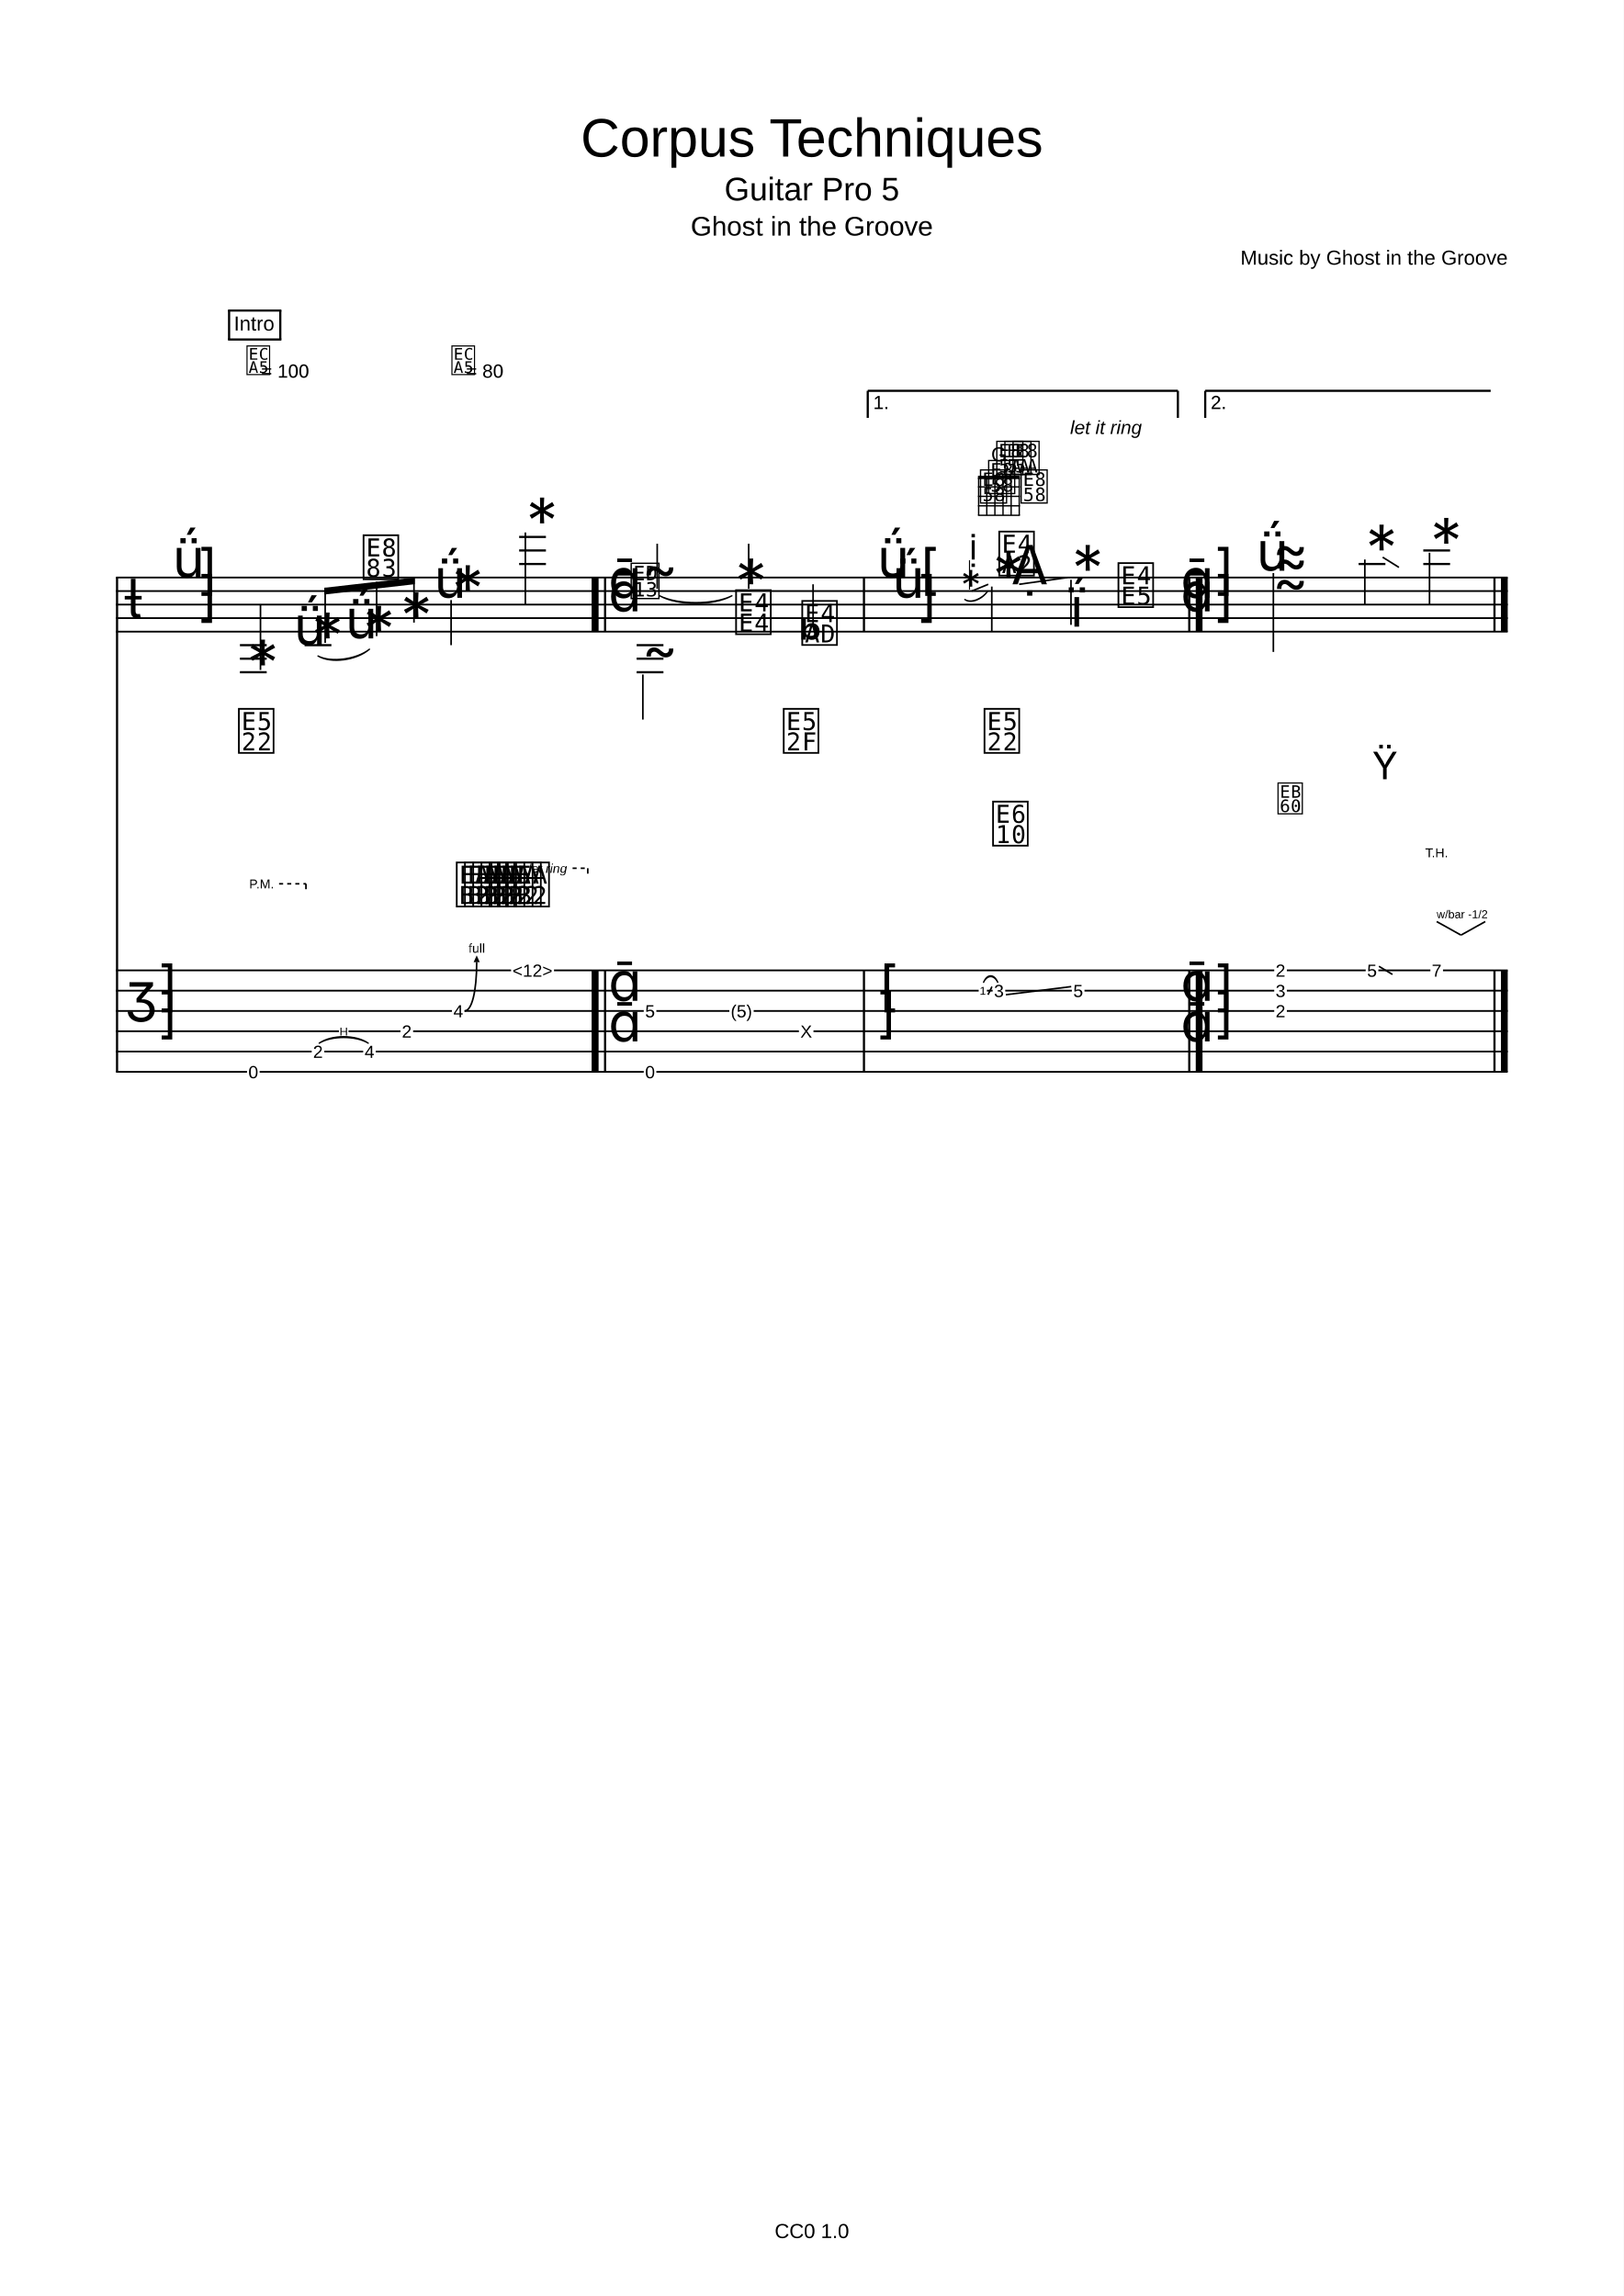
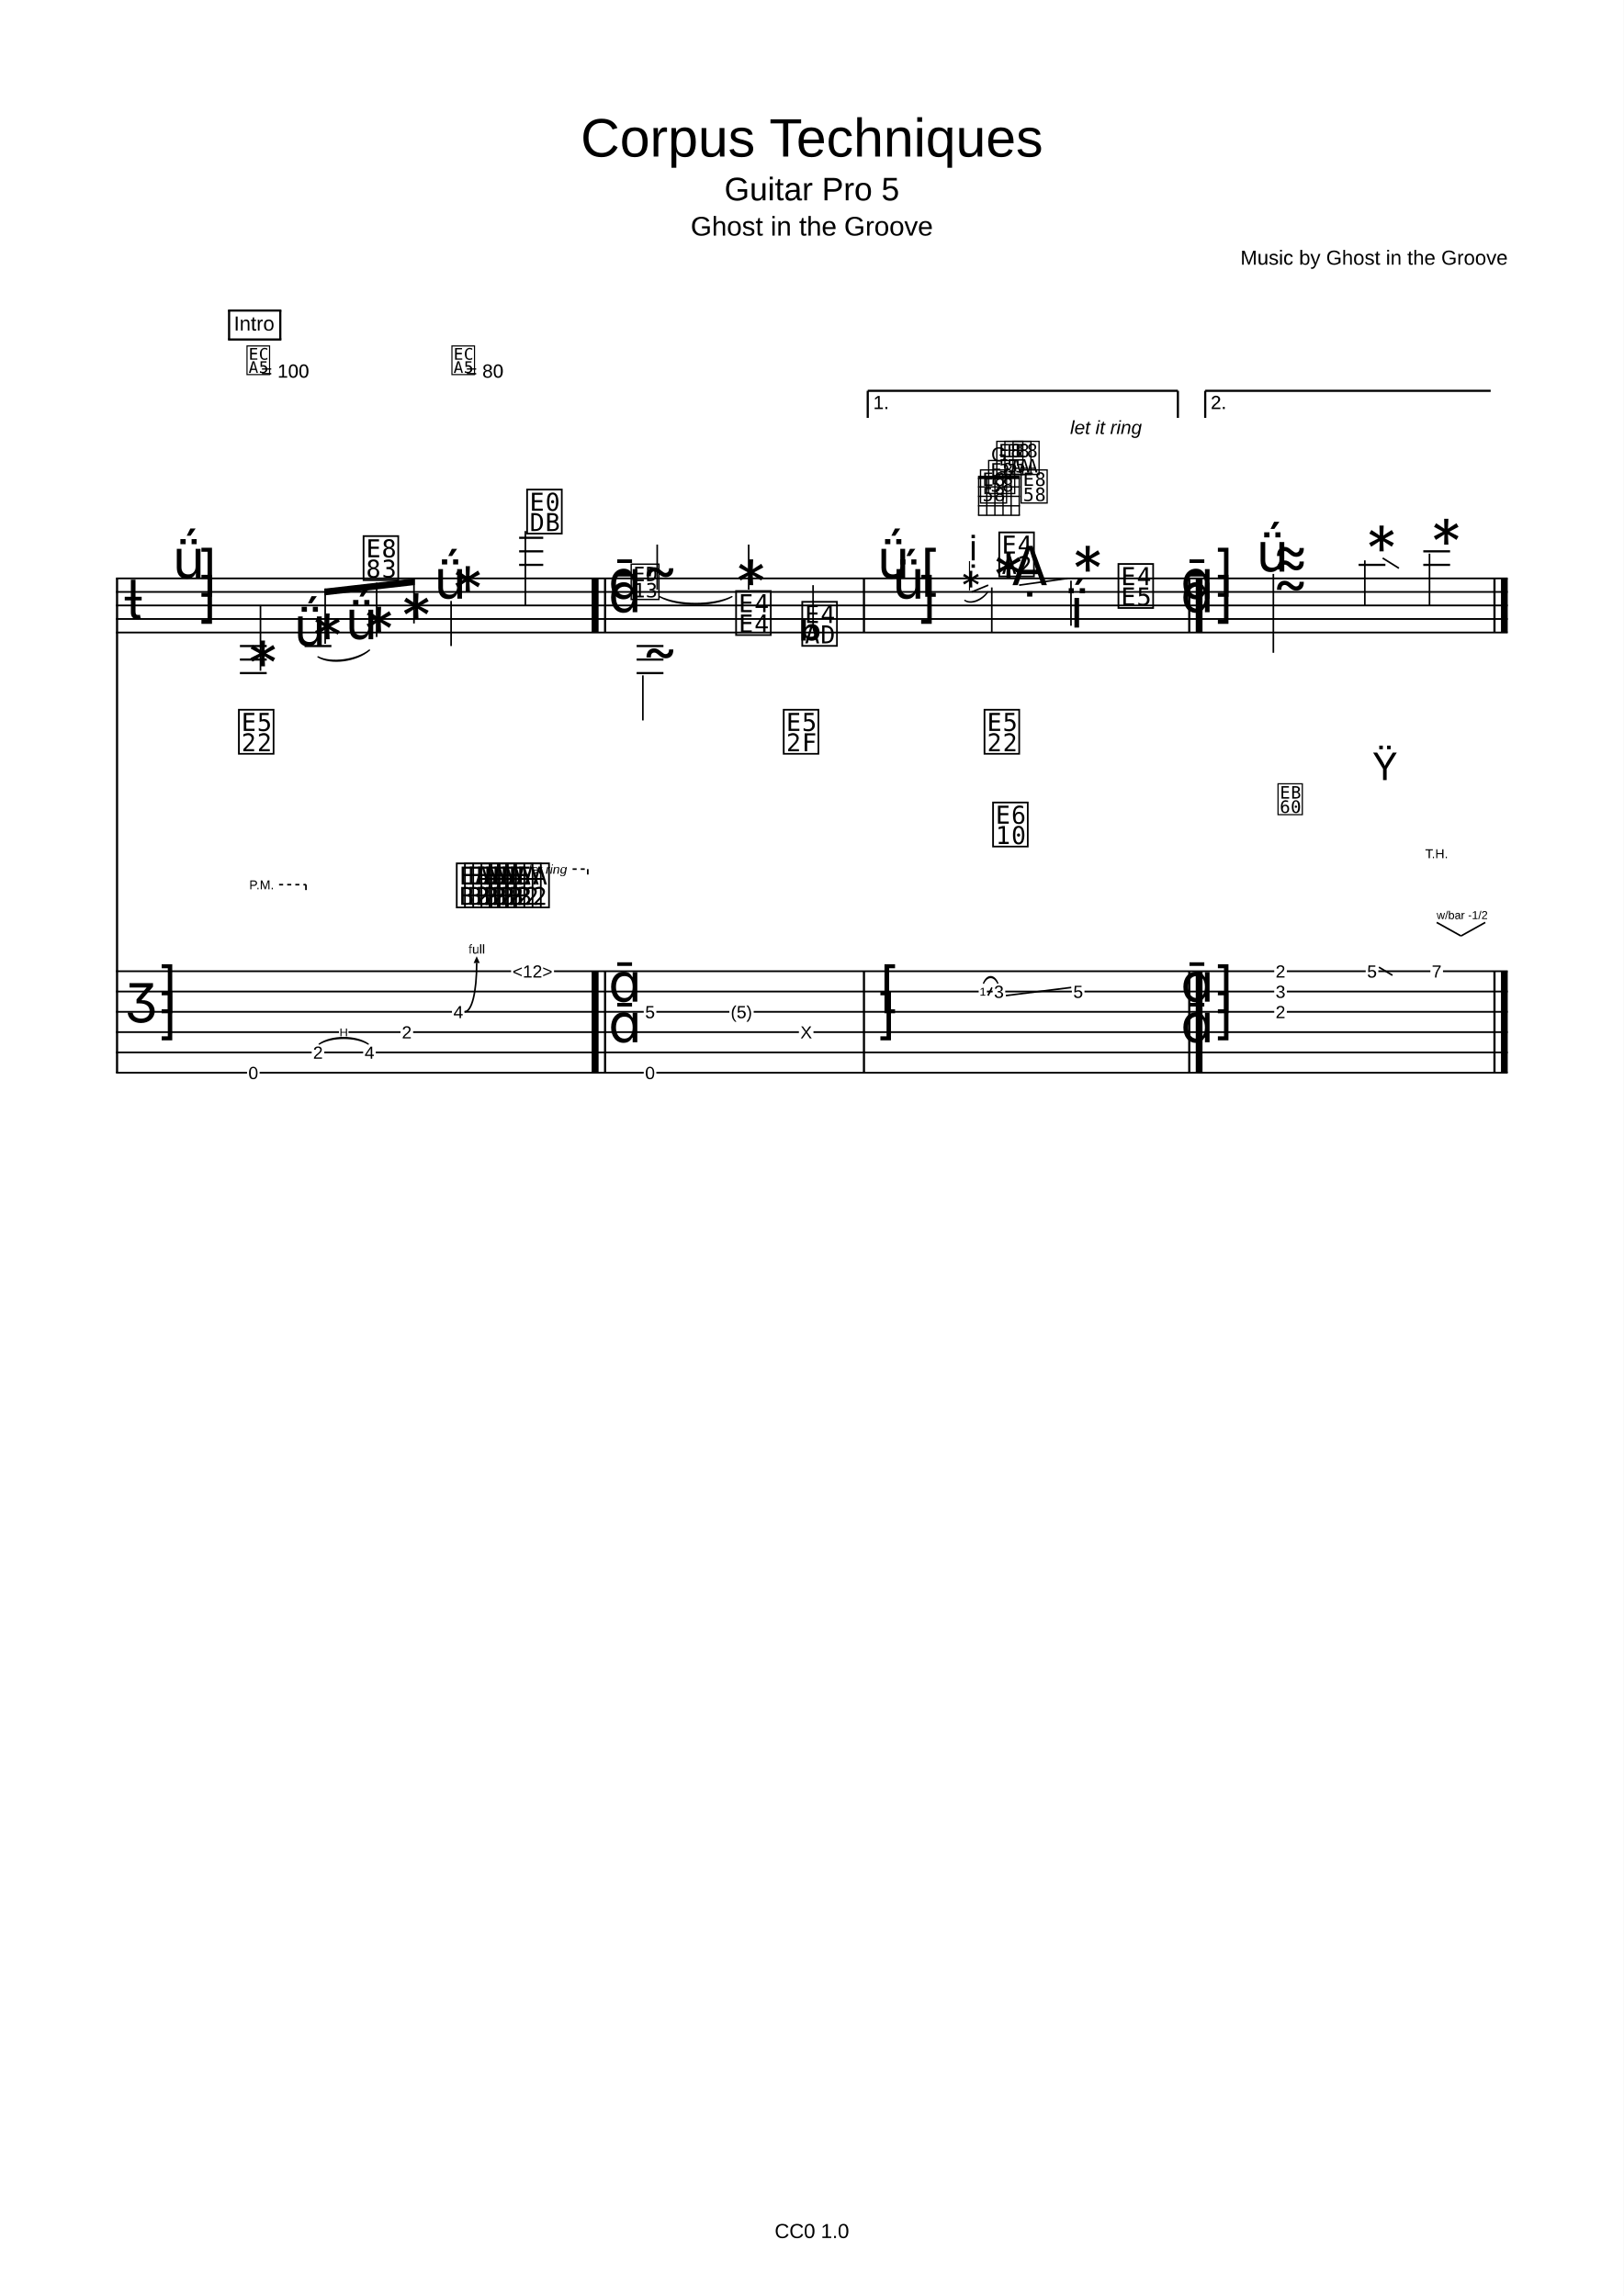
<svg xmlns="http://www.w3.org/2000/svg" width="1200" height="1697.143" viewBox="0 0 120 169.714">
  <style>@font-face{font-family:"Bravura";src:url("Bravura.otf")}text{font-family:"Bravura";font-size:4px}text.t{font-family:Arial,Helvetica,sans-serif}</style>
  <rect x="0" y="0" width="120" height="169.714" fill="white" />
  <g fill="black" stroke="black">
-     <line class="staffLine" x1="8.571" y1="42.689" x2="111.429" y2="42.689" stroke-width="0.13" />
-     <line class="staffLine" x1="8.571" y1="43.689" x2="111.429" y2="43.689" stroke-width="0.13" />
-     <line class="staffLine" x1="8.571" y1="44.689" x2="111.429" y2="44.689" stroke-width="0.13" />
-     <line class="staffLine" x1="8.571" y1="45.689" x2="111.429" y2="45.689" stroke-width="0.13" />
-     <line class="staffLine" x1="8.571" y1="46.689" x2="111.429" y2="46.689" stroke-width="0.13" />
-     <line class="ledgerLine" x1="17.731" y1="47.689" x2="19.711" y2="47.689" stroke-width="0.16" />
-     <line class="ledgerLine" x1="17.731" y1="48.689" x2="19.711" y2="48.689" stroke-width="0.16" />
-     <line class="ledgerLine" x1="17.731" y1="49.689" x2="19.711" y2="49.689" stroke-width="0.16" />
-     <line class="stem" x1="19.251" y1="49.521" x2="19.251" y2="44.689" stroke-width="0.12" />
-     <line class="ledgerLine" x1="22.512" y1="47.689" x2="24.492" y2="47.689" stroke-width="0.16" />
-     <line class="stem" x1="33.339" y1="44.357" x2="33.339" y2="47.689" stroke-width="0.12" />
-     <line class="ledgerLine" x1="38.367" y1="41.689" x2="40.347" y2="41.689" stroke-width="0.16" />
-     <line class="ledgerLine" x1="38.367" y1="40.689" x2="40.347" y2="40.689" stroke-width="0.16" />
-     <line class="ledgerLine" x1="38.367" y1="39.689" x2="40.347" y2="39.689" stroke-width="0.16" />
-     <line class="stem" x1="38.827" y1="39.357" x2="38.827" y2="44.689" stroke-width="0.12" />
-     <line class="stem" x1="24.032" y1="47.521" x2="24.032" y2="43.439" stroke-width="0.12" />
-     <line class="stem" x1="27.835" y1="47.021" x2="27.835" y2="43.005" stroke-width="0.12" />
-     <line class="stem" x1="30.595" y1="46.021" x2="30.595" y2="42.689" stroke-width="0.12" />
-     <line class="barline" x1="43.819" y1="42.689" x2="43.819" y2="46.689" stroke-width="0.16" />
-     <line class="barline" x1="43.989" y1="42.689" x2="43.989" y2="46.689" stroke-width="0.5" />
-     <line class="barline" x1="44.719" y1="42.689" x2="44.719" y2="46.689" stroke-width="0.16" />
-     <line class="stem" x1="48.571" y1="43.521" x2="48.571" y2="40.189" stroke-width="0.12" />
-     <line class="stem" x1="55.331" y1="43.521" x2="55.331" y2="40.189" stroke-width="0.12" />
-     <line class="stem" x1="60.091" y1="46.245" x2="60.091" y2="43.189" stroke-width="0.12" />
-     <line class="ledgerLine" x1="47.051" y1="47.689" x2="49.031" y2="47.689" stroke-width="0.16" />
-     <line class="ledgerLine" x1="47.051" y1="48.689" x2="49.031" y2="48.689" stroke-width="0.16" />
-     <line class="ledgerLine" x1="47.051" y1="49.689" x2="49.031" y2="49.689" stroke-width="0.16" />
-     <line class="stem" x1="47.511" y1="49.857" x2="47.511" y2="53.189" stroke-width="0.12" />
-     <line class="barline" x1="63.851" y1="42.689" x2="63.851" y2="46.689" stroke-width="0.16" />
-     <line class="stem" x1="73.298" y1="43.357" x2="73.298" y2="46.689" stroke-width="0.12" />
-     <line class="stem" x1="71.651" y1="43.58" x2="71.651" y2="41.414" stroke-width="0.078" />
-     <line class="slide" x1="71.82" y1="43.689" x2="73.038" y2="43.189" stroke-width="0.12" />
-     <line class="stem" x1="79.152" y1="42.857" x2="79.152" y2="46.189" stroke-width="0.12" />
-     <line class="slide" x1="75.318" y1="43.189" x2="78.892" y2="42.689" stroke-width="0.12" />
-     <line class="barline" x1="87.892" y1="42.689" x2="87.892" y2="46.689" stroke-width="0.16" />
-     <line class="barline" x1="88.622" y1="42.689" x2="88.622" y2="46.689" stroke-width="0.5" />
-     <line class="stem" x1="94.108" y1="42.357" x2="94.108" y2="48.189" stroke-width="0.12" />
-     <line class="ledgerLine" x1="100.408" y1="41.689" x2="102.388" y2="41.689" stroke-width="0.16" />
-     <line class="stem" x1="100.868" y1="41.357" x2="100.868" y2="44.689" stroke-width="0.12" />
-     <line class="slide" x1="102.188" y1="41.189" x2="103.388" y2="41.939" stroke-width="0.12" />
-     <line class="ledgerLine" x1="105.188" y1="41.689" x2="107.168" y2="41.689" stroke-width="0.16" />
-     <line class="ledgerLine" x1="105.188" y1="40.689" x2="107.168" y2="40.689" stroke-width="0.16" />
-     <line class="stem" x1="105.648" y1="40.857" x2="105.648" y2="44.689" stroke-width="0.12" />
-     <line class="barline" x1="110.449" y1="42.689" x2="110.449" y2="46.689" stroke-width="0.16" />
-     <line class="barline" x1="111.179" y1="42.689" x2="111.179" y2="46.689" stroke-width="0.5" />
+     <line class="staffLine" x1="8.571" y1="42.753" x2="111.429" y2="42.753" stroke-width="0.13" />
+     <line class="staffLine" x1="8.571" y1="43.753" x2="111.429" y2="43.753" stroke-width="0.13" />
+     <line class="staffLine" x1="8.571" y1="44.753" x2="111.429" y2="44.753" stroke-width="0.13" />
+     <line class="staffLine" x1="8.571" y1="45.753" x2="111.429" y2="45.753" stroke-width="0.13" />
+     <line class="staffLine" x1="8.571" y1="46.753" x2="111.429" y2="46.753" stroke-width="0.13" />
+     <line class="ledgerLine" x1="17.731" y1="47.753" x2="19.711" y2="47.753" stroke-width="0.16" />
+     <line class="ledgerLine" x1="17.731" y1="48.753" x2="19.711" y2="48.753" stroke-width="0.16" />
+     <line class="ledgerLine" x1="17.731" y1="49.753" x2="19.711" y2="49.753" stroke-width="0.16" />
+     <line class="stem" x1="19.251" y1="49.585" x2="19.251" y2="44.753" stroke-width="0.12" />
+     <line class="ledgerLine" x1="22.512" y1="47.753" x2="24.492" y2="47.753" stroke-width="0.16" />
+     <line class="stem" x1="33.339" y1="44.421" x2="33.339" y2="47.753" stroke-width="0.12" />
+     <line class="ledgerLine" x1="38.367" y1="41.753" x2="40.147" y2="41.753" stroke-width="0.16" />
+     <line class="ledgerLine" x1="38.367" y1="40.753" x2="40.147" y2="40.753" stroke-width="0.16" />
+     <line class="ledgerLine" x1="38.367" y1="39.753" x2="40.147" y2="39.753" stroke-width="0.16" />
+     <line class="stem" x1="38.827" y1="39.253" x2="38.827" y2="44.753" stroke-width="0.12" />
+     <line class="stem" x1="24.032" y1="47.585" x2="24.032" y2="43.503" stroke-width="0.12" />
+     <line class="stem" x1="27.835" y1="47.085" x2="27.835" y2="43.069" stroke-width="0.12" />
+     <line class="stem" x1="30.595" y1="46.085" x2="30.595" y2="42.753" stroke-width="0.12" />
+     <line class="barline" x1="43.819" y1="42.753" x2="43.819" y2="46.753" stroke-width="0.16" />
+     <line class="barline" x1="43.989" y1="42.753" x2="43.989" y2="46.753" stroke-width="0.5" />
+     <line class="barline" x1="44.719" y1="42.753" x2="44.719" y2="46.753" stroke-width="0.16" />
+     <line class="stem" x1="48.571" y1="43.585" x2="48.571" y2="40.253" stroke-width="0.12" />
+     <line class="stem" x1="55.331" y1="43.585" x2="55.331" y2="40.253" stroke-width="0.12" />
+     <line class="stem" x1="60.091" y1="46.309" x2="60.091" y2="43.253" stroke-width="0.12" />
+     <line class="ledgerLine" x1="47.051" y1="47.753" x2="49.031" y2="47.753" stroke-width="0.16" />
+     <line class="ledgerLine" x1="47.051" y1="48.753" x2="49.031" y2="48.753" stroke-width="0.16" />
+     <line class="ledgerLine" x1="47.051" y1="49.753" x2="49.031" y2="49.753" stroke-width="0.16" />
+     <line class="stem" x1="47.511" y1="49.921" x2="47.511" y2="53.253" stroke-width="0.12" />
+     <line class="barline" x1="63.851" y1="42.753" x2="63.851" y2="46.753" stroke-width="0.16" />
+     <line class="stem" x1="73.298" y1="43.421" x2="73.298" y2="46.753" stroke-width="0.12" />
+     <line class="stem" x1="71.651" y1="43.644" x2="71.651" y2="41.478" stroke-width="0.078" />
+     <line class="slide" x1="71.82" y1="43.753" x2="73.038" y2="43.253" stroke-width="0.12" />
+     <line class="stem" x1="79.152" y1="42.921" x2="79.152" y2="46.253" stroke-width="0.12" />
+     <line class="slide" x1="75.318" y1="43.253" x2="78.892" y2="42.753" stroke-width="0.12" />
+     <line class="barline" x1="87.892" y1="42.753" x2="87.892" y2="46.753" stroke-width="0.16" />
+     <line class="barline" x1="88.622" y1="42.753" x2="88.622" y2="46.753" stroke-width="0.5" />
+     <line class="stem" x1="94.108" y1="42.421" x2="94.108" y2="48.253" stroke-width="0.12" />
+     <line class="ledgerLine" x1="100.408" y1="41.753" x2="102.388" y2="41.753" stroke-width="0.16" />
+     <line class="stem" x1="100.868" y1="41.421" x2="100.868" y2="44.753" stroke-width="0.12" />
+     <line class="slide" x1="102.188" y1="41.253" x2="103.388" y2="42.003" stroke-width="0.12" />
+     <line class="ledgerLine" x1="105.188" y1="41.753" x2="107.168" y2="41.753" stroke-width="0.16" />
+     <line class="ledgerLine" x1="105.188" y1="40.753" x2="107.168" y2="40.753" stroke-width="0.16" />
+     <line class="stem" x1="105.648" y1="40.921" x2="105.648" y2="44.753" stroke-width="0.12" />
+     <line class="barline" x1="110.449" y1="42.753" x2="110.449" y2="46.753" stroke-width="0.16" />
+     <line class="barline" x1="111.179" y1="42.753" x2="111.179" y2="46.753" stroke-width="0.5" />
    <line class="chord" x1="75.328" y1="35.289" x2="75.328" y2="38.089" stroke-width="0.1" />
    <line class="chord" x1="74.728" y1="35.289" x2="74.728" y2="38.089" stroke-width="0.1" />
    <line class="chord" x1="74.128" y1="35.289" x2="74.128" y2="38.089" stroke-width="0.1" />
    <line class="chord" x1="73.528" y1="35.289" x2="73.528" y2="38.089" stroke-width="0.1" />
    <line class="chord" x1="72.928" y1="35.289" x2="72.928" y2="38.089" stroke-width="0.1" />
    <line class="chord" x1="72.328" y1="35.289" x2="72.328" y2="38.089" stroke-width="0.1" />
    <line class="chord" x1="72.278" y1="35.289" x2="75.378" y2="35.289" stroke-width="0.25" />
    <line class="chord" x1="72.278" y1="35.989" x2="75.378" y2="35.989" stroke-width="0.1" />
    <line class="chord" x1="72.278" y1="36.689" x2="75.378" y2="36.689" stroke-width="0.1" />
    <line class="chord" x1="72.278" y1="37.389" x2="75.378" y2="37.389" stroke-width="0.1" />
    <line class="chord" x1="72.278" y1="38.089" x2="75.378" y2="38.089" stroke-width="0.1" />
-     <line class="staffLine" x1="8.571" y1="71.727" x2="111.429" y2="71.727" stroke-width="0.13" />
-     <line class="staffLine" x1="8.571" y1="73.227" x2="111.429" y2="73.227" stroke-width="0.13" />
-     <line class="staffLine" x1="8.571" y1="74.727" x2="111.429" y2="74.727" stroke-width="0.13" />
-     <line class="staffLine" x1="8.571" y1="76.227" x2="111.429" y2="76.227" stroke-width="0.13" />
-     <line class="staffLine" x1="8.571" y1="77.727" x2="111.429" y2="77.727" stroke-width="0.13" />
-     <line class="staffLine" x1="8.571" y1="79.227" x2="111.429" y2="79.227" stroke-width="0.13" />
-     <line class="barline" x1="43.819" y1="71.727" x2="43.819" y2="79.227" stroke-width="0.16" />
-     <line class="barline" x1="43.989" y1="71.727" x2="43.989" y2="79.227" stroke-width="0.5" />
-     <line class="barline" x1="44.719" y1="71.727" x2="44.719" y2="79.227" stroke-width="0.16" />
-     <line class="barline" x1="63.851" y1="71.727" x2="63.851" y2="79.227" stroke-width="0.16" />
-     <line class="slide" x1="73.018" y1="73.527" x2="73.316" y2="72.927" stroke-width="0.12" />
-     <line class="slide" x1="74.339" y1="73.527" x2="79.171" y2="72.927" stroke-width="0.12" />
-     <line class="barline" x1="87.892" y1="71.727" x2="87.892" y2="79.227" stroke-width="0.16" />
-     <line class="barline" x1="88.622" y1="71.727" x2="88.622" y2="79.227" stroke-width="0.5" />
-     <line class="slide" x1="101.91" y1="71.427" x2="102.91" y2="72.027" stroke-width="0.12" />
-     <line class="barline" x1="110.449" y1="71.727" x2="110.449" y2="79.227" stroke-width="0.16" />
-     <line class="barline" x1="111.179" y1="71.727" x2="111.179" y2="79.227" stroke-width="0.5" />
-     <line class="bend" x1="106.178" y1="68.12" x2="107.974" y2="69.12" stroke-width="0.12" />
-     <line class="bend" x1="107.974" y1="69.12" x2="109.769" y2="68.12" stroke-width="0.12" />
-     <line class="technique" x1="20.625" y1="65.328" x2="22.612" y2="65.328" stroke-width="0.12" stroke-dasharray="0.3" />
-     <line class="technique" x1="22.612" y1="65.328" x2="22.612" y2="65.728" stroke-width="0.12" />
-     <line class="technique" x1="42.317" y1="64.178" x2="43.439" y2="64.178" stroke-width="0.12" stroke-dasharray="0.3" />
-     <line class="technique" x1="43.439" y1="64.178" x2="43.439" y2="64.578" stroke-width="0.12" />
+     <line class="staffLine" x1="8.571" y1="71.791" x2="111.429" y2="71.791" stroke-width="0.13" />
+     <line class="staffLine" x1="8.571" y1="73.291" x2="111.429" y2="73.291" stroke-width="0.13" />
+     <line class="staffLine" x1="8.571" y1="74.791" x2="111.429" y2="74.791" stroke-width="0.13" />
+     <line class="staffLine" x1="8.571" y1="76.291" x2="111.429" y2="76.291" stroke-width="0.13" />
+     <line class="staffLine" x1="8.571" y1="77.791" x2="111.429" y2="77.791" stroke-width="0.13" />
+     <line class="staffLine" x1="8.571" y1="79.291" x2="111.429" y2="79.291" stroke-width="0.13" />
+     <line class="barline" x1="43.819" y1="71.791" x2="43.819" y2="79.291" stroke-width="0.16" />
+     <line class="barline" x1="43.989" y1="71.791" x2="43.989" y2="79.291" stroke-width="0.5" />
+     <line class="barline" x1="44.719" y1="71.791" x2="44.719" y2="79.291" stroke-width="0.16" />
+     <line class="barline" x1="63.851" y1="71.791" x2="63.851" y2="79.291" stroke-width="0.16" />
+     <line class="slide" x1="73.018" y1="73.591" x2="73.316" y2="72.991" stroke-width="0.12" />
+     <line class="slide" x1="74.339" y1="73.591" x2="79.171" y2="72.991" stroke-width="0.12" />
+     <line class="barline" x1="87.892" y1="71.791" x2="87.892" y2="79.291" stroke-width="0.16" />
+     <line class="barline" x1="88.622" y1="71.791" x2="88.622" y2="79.291" stroke-width="0.5" />
+     <line class="slide" x1="101.91" y1="71.491" x2="102.91" y2="72.091" stroke-width="0.12" />
+     <line class="barline" x1="110.449" y1="71.791" x2="110.449" y2="79.291" stroke-width="0.16" />
+     <line class="barline" x1="111.179" y1="71.791" x2="111.179" y2="79.291" stroke-width="0.5" />
+     <line class="bend" x1="106.178" y1="68.184" x2="107.974" y2="69.184" stroke-width="0.12" />
+     <line class="bend" x1="107.974" y1="69.184" x2="109.769" y2="68.184" stroke-width="0.12" />
+     <line class="technique" x1="20.625" y1="65.392" x2="22.612" y2="65.392" stroke-width="0.12" stroke-dasharray="0.3" />
+     <line class="technique" x1="22.612" y1="65.392" x2="22.612" y2="65.792" stroke-width="0.12" />
+     <line class="technique" x1="42.317" y1="64.242" x2="43.439" y2="64.242" stroke-width="0.12" stroke-dasharray="0.3" />
+     <line class="technique" x1="43.439" y1="64.242" x2="43.439" y2="64.642" stroke-width="0.12" />
    <line class="volta" x1="64.131" y1="28.888" x2="87.052" y2="28.888" stroke-width="0.16" />
    <line class="volta" x1="64.131" y1="28.888" x2="64.131" y2="30.888" stroke-width="0.16" />
    <line class="volta" x1="87.052" y1="28.888" x2="87.052" y2="30.888" stroke-width="0.16" />
    <line class="volta" x1="89.072" y1="28.888" x2="110.169" y2="28.888" stroke-width="0.16" />
    <line class="volta" x1="89.072" y1="28.888" x2="89.072" y2="30.888" stroke-width="0.16" />
    <line class="section" x1="16.851" y1="22.955" x2="20.795" y2="22.955" stroke-width="0.16" />
    <line class="section" x1="16.851" y1="25.095" x2="20.795" y2="25.095" stroke-width="0.16" />
    <line class="section" x1="16.931" y1="22.955" x2="16.931" y2="25.095" stroke-width="0.16" />
    <line class="section" x1="20.715" y1="22.955" x2="20.715" y2="25.095" stroke-width="0.16" />
-     <line class="barline" x1="8.651" y1="42.689" x2="8.651" y2="79.227" stroke-width="0.16" />
-     <polygon class="beam" stroke="none" points="23.972,43.446 30.655,42.682 30.655,43.182 23.972,43.946" />
-     <text class="clef" x="9.171" y="45.689" stroke="none"></text>
-     <text class="keySignature" x="12.755" y="42.689" stroke="none"></text>
-     <text class="timeSignature" x="14.651" y="43.689" stroke="none"></text>
-     <text class="timeSignature" x="14.651" y="45.689" stroke="none"></text>
-     <text class="notehead" x="18.131" y="49.689" stroke="none"></text>
-     <text class="notehead" x="22.912" y="47.689" stroke="none"></text>
-     <text class="accidental" x="21.716" y="47.689" stroke="none"></text>
-     <text class="notehead" x="26.715" y="47.189" stroke="none"></text>
-     <text class="accidental" x="25.519" y="47.189" stroke="none"></text>
-     <text class="notehead" x="29.475" y="46.189" stroke="none"></text>
-     <text class="notehead" x="33.279" y="44.189" stroke="none"></text>
-     <text class="accidental" x="32.083" y="44.189" stroke="none"></text>
-     <text class="notehead" x="38.767" y="39.189" stroke="none"></text>
-     <text class="tuplet" x="26.681" y="42.632" stroke="none"></text>
-     <text class="repeat" x="44.959" y="44.189" stroke="none"></text>
-     <text class="repeat" x="44.959" y="45.189" stroke="none"></text>
-     <text class="notehead" x="47.451" y="43.689" stroke="none"></text>
-     <text class="fingering" x="46.495" y="44.092" style="font-size:3.2px" stroke="none"></text>
-     <text class="notehead" x="54.211" y="43.689" stroke="none"></text>
-     <text class="notehead" x="58.991" y="46.689" stroke="none"></text>
-     <text class="articulation" x="59.103" y="47.489" stroke="none"></text>
-     <text class="notehead" x="47.451" y="49.689" stroke="none"></text>
-     <text class="rest" x="54.211" y="46.689" stroke="none"></text>
-     <text class="keySignature" x="64.831" y="42.689" stroke="none"></text>
-     <text class="keySignature" x="65.947" y="44.189" stroke="none"></text>
-     <text class="timeSignature" x="67.941" y="43.689" stroke="none"></text>
-     <text class="timeSignature" x="67.843" y="45.689" stroke="none"></text>
-     <text class="notehead" x="73.238" y="43.189" stroke="none"></text>
-     <text class="dot" x="74.718" y="43.189" stroke="none"></text>
-     <text class="notehead" x="70.923" y="43.689" style="font-size:2.6px" stroke="none"></text>
-     <text class="flag" x="71.612" y="41.357" style="font-size:2.6px" stroke="none"></text>
-     <text class="articulation" x="73.66" y="42.357" stroke="none"></text>
-     <text class="notehead" x="79.092" y="42.689" stroke="none"></text>
-     <text class="flag" x="79.092" y="46.321" stroke="none"></text>
-     <text class="rest" x="82.468" y="44.689" stroke="none"></text>
-     <text class="repeat" x="87.252" y="44.189" stroke="none"></text>
-     <text class="repeat" x="87.252" y="45.189" stroke="none"></text>
-     <text class="timeSignature" x="89.772" y="43.689" stroke="none"></text>
-     <text class="timeSignature" x="89.772" y="45.689" stroke="none"></text>
-     <text class="notehead" x="94.048" y="42.189" stroke="none"></text>
-     <text class="accidental" x="92.852" y="42.189" stroke="none"></text>
-     <text class="notehead" x="94.048" y="43.189" stroke="none"></text>
-     <text class="notehead" x="94.048" y="44.689" stroke="none"></text>
-     <text class="notehead" x="100.808" y="41.189" stroke="none"></text>
-     <text class="notehead" x="105.588" y="40.689" stroke="none"></text>
+     <line class="barline" x1="8.651" y1="42.753" x2="8.651" y2="79.291" stroke-width="0.16" />
+     <polygon class="beam" stroke="none" points="23.972,43.51 30.655,42.746 30.655,43.246 23.972,44.01" />
+     <text class="clef" x="9.171" y="45.753" stroke="none"></text>
+     <text class="keySignature" x="12.755" y="42.753" stroke="none"></text>
+     <text class="timeSignature" x="14.651" y="43.753" stroke="none"></text>
+     <text class="timeSignature" x="14.651" y="45.753" stroke="none"></text>
+     <text class="notehead" x="18.131" y="49.753" stroke="none"></text>
+     <text class="notehead" x="22.912" y="47.753" stroke="none"></text>
+     <text class="accidental" x="21.716" y="47.753" stroke="none"></text>
+     <text class="notehead" x="26.715" y="47.253" stroke="none"></text>
+     <text class="accidental" x="25.519" y="47.253" stroke="none"></text>
+     <text class="notehead" x="29.475" y="46.253" stroke="none"></text>
+     <text class="notehead" x="33.279" y="44.253" stroke="none"></text>
+     <text class="accidental" x="32.083" y="44.253" stroke="none"></text>
+     <text class="notehead" x="38.767" y="39.253" stroke="none"></text>
+     <text class="tuplet" x="26.681" y="42.696" stroke="none"></text>
+     <text class="repeat" x="44.959" y="44.253" stroke="none"></text>
+     <text class="repeat" x="44.959" y="45.253" stroke="none"></text>
+     <text class="notehead" x="47.451" y="43.753" stroke="none"></text>
+     <text class="fingering" x="46.495" y="44.156" style="font-size:3.2px" stroke="none"></text>
+     <text class="notehead" x="54.211" y="43.753" stroke="none"></text>
+     <text class="notehead" x="58.991" y="46.753" stroke="none"></text>
+     <text class="articulation" x="59.103" y="47.553" stroke="none"></text>
+     <text class="notehead" x="47.451" y="49.753" stroke="none"></text>
+     <text class="rest" x="54.211" y="46.753" stroke="none"></text>
+     <text class="keySignature" x="64.831" y="42.753" stroke="none"></text>
+     <text class="keySignature" x="65.947" y="44.253" stroke="none"></text>
+     <text class="timeSignature" x="67.941" y="43.753" stroke="none"></text>
+     <text class="timeSignature" x="67.843" y="45.753" stroke="none"></text>
+     <text class="notehead" x="73.238" y="43.253" stroke="none"></text>
+     <text class="dot" x="74.718" y="43.253" stroke="none"></text>
+     <text class="notehead" x="70.923" y="43.753" style="font-size:2.6px" stroke="none"></text>
+     <text class="flag" x="71.612" y="41.421" style="font-size:2.6px" stroke="none"></text>
+     <text class="articulation" x="73.66" y="42.421" stroke="none"></text>
+     <text class="notehead" x="79.092" y="42.753" stroke="none"></text>
+     <text class="flag" x="79.092" y="46.385" stroke="none"></text>
+     <text class="rest" x="82.468" y="44.753" stroke="none"></text>
+     <text class="repeat" x="87.252" y="44.253" stroke="none"></text>
+     <text class="repeat" x="87.252" y="45.253" stroke="none"></text>
+     <text class="timeSignature" x="89.772" y="43.753" stroke="none"></text>
+     <text class="timeSignature" x="89.772" y="45.753" stroke="none"></text>
+     <text class="notehead" x="94.048" y="42.253" stroke="none"></text>
+     <text class="accidental" x="92.852" y="42.253" stroke="none"></text>
+     <text class="notehead" x="94.048" y="43.253" stroke="none"></text>
+     <text class="notehead" x="94.048" y="44.753" stroke="none"></text>
+     <text class="notehead" x="100.808" y="41.253" stroke="none"></text>
+     <text class="notehead" x="105.588" y="40.753" stroke="none"></text>
    <text class="chord" x="75.326" y="37.041" style="font-size:3px" stroke="none"></text>
    <text class="chord" x="74.726" y="34.926" style="font-size:3px" stroke="none"></text>
    <text class="chord" x="74.126" y="34.926" style="font-size:3px" stroke="none"></text>
    <text class="chord" x="73.526" y="34.926" style="font-size:3px" stroke="none"></text>
    <text class="chord" x="72.926" y="36.341" style="font-size:3px" stroke="none"></text>
    <text class="chord" x="72.326" y="37.041" style="font-size:3px" stroke="none"></text>
-     <text class="dynamic" x="17.465" y="55.465" stroke="none"></text>
-     <text class="dynamic" x="57.729" y="55.465" stroke="none"></text>
-     <text class="dynamic" x="72.572" y="55.465" stroke="none"></text>
-     <text class="clef" x="9.183" y="75.509" stroke="none"></text>
-     <text class="timeSignature" x="11.715" y="74.477" stroke="none"></text>
-     <text class="timeSignature" x="11.715" y="76.477" stroke="none"></text>
-     <text class="repeat" x="44.959" y="73.977" stroke="none"></text>
-     <text class="repeat" x="44.959" y="76.977" stroke="none"></text>
-     <text class="timeSignature" x="64.929" y="74.477" stroke="none"></text>
-     <text class="timeSignature" x="64.831" y="76.477" stroke="none"></text>
-     <text class="repeat" x="87.252" y="73.977" stroke="none"></text>
-     <text class="repeat" x="87.252" y="76.977" stroke="none"></text>
-     <text class="timeSignature" x="89.772" y="74.477" stroke="none"></text>
-     <text class="timeSignature" x="89.772" y="76.477" stroke="none"></text>
-     <text class="vibrato" x="33.565" y="66.82" stroke="none"></text>
-     <text class="vibrato" x="34.173" y="66.82" stroke="none"></text>
-     <text class="vibrato" x="34.781" y="66.82" stroke="none"></text>
-     <text class="vibrato" x="35.389" y="66.82" stroke="none"></text>
-     <text class="vibrato" x="35.997" y="66.82" stroke="none"></text>
-     <text class="vibrato" x="36.605" y="66.82" stroke="none"></text>
-     <text class="vibrato" x="37.213" y="66.82" stroke="none"></text>
-     <text class="vibrato" x="37.821" y="66.82" stroke="none"></text>
-     <text class="technique" x="73.204" y="62.32" stroke="none"></text>
-     <text class="technique" x="94.319" y="60.02" style="font-size:2.8px" stroke="none"></text>
-     <text class="technique" x="101.401" y="57.597" style="font-size:2.8px" stroke="none"></text>
+     <text class="dynamic" x="17.465" y="55.529" stroke="none"></text>
+     <text class="dynamic" x="57.729" y="55.529" stroke="none"></text>
+     <text class="dynamic" x="72.572" y="55.529" stroke="none"></text>
+     <text class="clef" x="9.183" y="75.573" stroke="none"></text>
+     <text class="timeSignature" x="11.715" y="74.541" stroke="none"></text>
+     <text class="timeSignature" x="11.715" y="76.541" stroke="none"></text>
+     <text class="repeat" x="44.959" y="74.041" stroke="none"></text>
+     <text class="repeat" x="44.959" y="77.041" stroke="none"></text>
+     <text class="timeSignature" x="64.929" y="74.541" stroke="none"></text>
+     <text class="timeSignature" x="64.831" y="76.541" stroke="none"></text>
+     <text class="repeat" x="87.252" y="74.041" stroke="none"></text>
+     <text class="repeat" x="87.252" y="77.041" stroke="none"></text>
+     <text class="timeSignature" x="89.772" y="74.541" stroke="none"></text>
+     <text class="timeSignature" x="89.772" y="76.541" stroke="none"></text>
+     <text class="vibrato" x="33.565" y="66.884" stroke="none"></text>
+     <text class="vibrato" x="34.173" y="66.884" stroke="none"></text>
+     <text class="vibrato" x="34.781" y="66.884" stroke="none"></text>
+     <text class="vibrato" x="35.389" y="66.884" stroke="none"></text>
+     <text class="vibrato" x="35.997" y="66.884" stroke="none"></text>
+     <text class="vibrato" x="36.605" y="66.884" stroke="none"></text>
+     <text class="vibrato" x="37.213" y="66.884" stroke="none"></text>
+     <text class="vibrato" x="37.821" y="66.884" stroke="none"></text>
+     <text class="technique" x="73.204" y="62.384" stroke="none"></text>
+     <text class="technique" x="94.319" y="60.084" style="font-size:2.8px" stroke="none"></text>
+     <text class="technique" x="101.401" y="57.661" style="font-size:2.8px" stroke="none"></text>
    <text class="tempo" x="18.131" y="27.564" style="font-size:2.6px" stroke="none"></text>
    <text class="tempo" x="33.279" y="27.564" style="font-size:2.6px" stroke="none"></text>
    <text class="t credit" x="60" y="11.571" style="font-size:4px" text-anchor="middle" stroke="none">Corpus Techniques</text>
    <text class="t credit" x="60" y="14.811" style="font-size:2.4px" text-anchor="middle" stroke="none">Guitar Pro 5</text>
    <text class="t credit" x="60" y="17.415" style="font-size:2px" text-anchor="middle" stroke="none">Ghost in the Groove</text>
    <text class="t credit" x="111.429" y="19.56" style="font-size:1.5px" text-anchor="end" stroke="none">Music by Ghost in the Groove</text>
    <text class="t chord" x="73.828" y="34.101" style="font-size:1.5px" text-anchor="middle" stroke="none">G</text>
    <text class="t beatText" x="79.092" y="32.082" style="font-size:1.4px;font-style:italic" text-anchor="start" stroke="none">let it ring</text>
-     <rect class="knockout" x="18.256" y="78.655" width="0.931" height="1.144" fill="white" stroke="none" />
-     <text class="t fretNumber" x="18.721" y="79.695" style="font-size:1.3px" text-anchor="middle" stroke="none">0</text>
-     <rect class="knockout" x="23.036" y="77.155" width="0.931" height="1.144" fill="white" stroke="none" />
-     <text class="t fretNumber" x="23.502" y="78.195" style="font-size:1.3px" text-anchor="middle" stroke="none">2</text>
-     <rect class="knockout" x="26.84" y="77.155" width="0.931" height="1.144" fill="white" stroke="none" />
-     <text class="t fretNumber" x="27.305" y="78.195" style="font-size:1.3px" text-anchor="middle" stroke="none">4</text>
-     <rect class="knockout" x="25.052" y="75.859" width="0.703" height="0.748" fill="white" stroke="none" />
-     <text class="t technique" x="25.403" y="76.539" style="font-size:0.85px" text-anchor="middle" stroke="none">H</text>
-     <rect class="knockout" x="29.6" y="75.655" width="0.931" height="1.144" fill="white" stroke="none" />
-     <text class="t fretNumber" x="30.065" y="76.695" style="font-size:1.3px" text-anchor="middle" stroke="none">2</text>
-     <rect class="knockout" x="33.403" y="74.155" width="0.931" height="1.144" fill="white" stroke="none" />
-     <text class="t fretNumber" x="33.869" y="75.195" style="font-size:1.3px" text-anchor="middle" stroke="none">4</text>
-     <rect class="knockout" x="37.771" y="71.155" width="3.172" height="1.144" fill="white" stroke="none" />
-     <text class="t fretNumber" x="39.357" y="72.195" style="font-size:1.3px" text-anchor="middle" stroke="none">&lt;12&gt;</text>
-     <rect class="knockout" x="47.576" y="74.155" width="0.931" height="1.144" fill="white" stroke="none" />
-     <text class="t fretNumber" x="48.041" y="75.195" style="font-size:1.3px" text-anchor="middle" stroke="none">5</text>
-     <rect class="knockout" x="47.576" y="78.655" width="0.931" height="1.144" fill="white" stroke="none" />
-     <text class="t fretNumber" x="48.041" y="79.695" style="font-size:1.3px" text-anchor="middle" stroke="none">0</text>
-     <rect class="knockout" x="53.903" y="74.155" width="1.797" height="1.144" fill="white" stroke="none" />
-     <text class="t fretNumber" x="54.801" y="75.195" style="font-size:1.3px" text-anchor="middle" stroke="none">(5)</text>
-     <rect class="knockout" x="59.044" y="75.655" width="1.075" height="1.144" fill="white" stroke="none" />
-     <text class="t fretNumber" x="59.581" y="76.695" style="font-size:1.3px" text-anchor="middle" stroke="none">X</text>
-     <rect class="knockout" x="72.331" y="72.856" width="0.605" height="0.744" fill="white" stroke="none" />
-     <text class="t fretNumber" x="72.634" y="73.532" style="font-size:0.845px" text-anchor="middle" stroke="none">1</text>
-     <rect class="knockout" x="73.362" y="72.655" width="0.931" height="1.144" fill="white" stroke="none" />
-     <text class="t fretNumber" x="73.828" y="73.695" style="font-size:1.3px" text-anchor="middle" stroke="none">3</text>
-     <rect class="knockout" x="79.217" y="72.655" width="0.931" height="1.144" fill="white" stroke="none" />
-     <text class="t fretNumber" x="79.682" y="73.695" style="font-size:1.3px" text-anchor="middle" stroke="none">5</text>
-     <rect class="knockout" x="94.173" y="71.155" width="0.931" height="1.144" fill="white" stroke="none" />
-     <text class="t fretNumber" x="94.638" y="72.195" style="font-size:1.3px" text-anchor="middle" stroke="none">2</text>
-     <rect class="knockout" x="94.173" y="72.655" width="0.931" height="1.144" fill="white" stroke="none" />
-     <text class="t fretNumber" x="94.638" y="73.695" style="font-size:1.3px" text-anchor="middle" stroke="none">3</text>
-     <rect class="knockout" x="94.173" y="74.155" width="0.931" height="1.144" fill="white" stroke="none" />
-     <text class="t fretNumber" x="94.638" y="75.195" style="font-size:1.3px" text-anchor="middle" stroke="none">2</text>
-     <rect class="knockout" x="100.933" y="71.155" width="0.931" height="1.144" fill="white" stroke="none" />
-     <text class="t fretNumber" x="101.398" y="72.195" style="font-size:1.3px" text-anchor="middle" stroke="none">5</text>
-     <rect class="knockout" x="105.713" y="71.155" width="0.931" height="1.144" fill="white" stroke="none" />
-     <text class="t fretNumber" x="106.178" y="72.195" style="font-size:1.3px" text-anchor="middle" stroke="none">7</text>
-     <text class="t bend" x="106.178" y="67.87" style="font-size:0.85px" text-anchor="start" stroke="none">w/bar -1/2</text>
-     <text class="t technique" x="18.421" y="65.67" style="font-size:0.95px" text-anchor="start" stroke="none">P.M.</text>
-     <text class="t technique" x="39.057" y="64.52" style="font-size:0.95px;font-style:italic" text-anchor="start" stroke="none">let ring</text>
-     <text class="t technique" x="106.178" y="63.37" style="font-size:0.95px" text-anchor="middle" stroke="none">T.H.</text>
-     <text class="t bend" x="35.23" y="70.42" style="font-size:0.95px" text-anchor="middle" stroke="none">full</text>
+     <rect class="knockout" x="18.256" y="78.719" width="0.931" height="1.144" fill="white" stroke="none" />
+     <text class="t fretNumber" x="18.721" y="79.759" style="font-size:1.3px" text-anchor="middle" stroke="none">0</text>
+     <rect class="knockout" x="23.036" y="77.219" width="0.931" height="1.144" fill="white" stroke="none" />
+     <text class="t fretNumber" x="23.502" y="78.259" style="font-size:1.3px" text-anchor="middle" stroke="none">2</text>
+     <rect class="knockout" x="26.84" y="77.219" width="0.931" height="1.144" fill="white" stroke="none" />
+     <text class="t fretNumber" x="27.305" y="78.259" style="font-size:1.3px" text-anchor="middle" stroke="none">4</text>
+     <rect class="knockout" x="25.052" y="75.923" width="0.703" height="0.748" fill="white" stroke="none" />
+     <text class="t technique" x="25.403" y="76.603" style="font-size:0.85px" text-anchor="middle" stroke="none">H</text>
+     <rect class="knockout" x="29.6" y="75.719" width="0.931" height="1.144" fill="white" stroke="none" />
+     <text class="t fretNumber" x="30.065" y="76.759" style="font-size:1.3px" text-anchor="middle" stroke="none">2</text>
+     <rect class="knockout" x="33.403" y="74.219" width="0.931" height="1.144" fill="white" stroke="none" />
+     <text class="t fretNumber" x="33.869" y="75.259" style="font-size:1.3px" text-anchor="middle" stroke="none">4</text>
+     <rect class="knockout" x="37.771" y="71.219" width="3.172" height="1.144" fill="white" stroke="none" />
+     <text class="t fretNumber" x="39.357" y="72.259" style="font-size:1.3px" text-anchor="middle" stroke="none">&lt;12&gt;</text>
+     <rect class="knockout" x="47.576" y="74.219" width="0.931" height="1.144" fill="white" stroke="none" />
+     <text class="t fretNumber" x="48.041" y="75.259" style="font-size:1.3px" text-anchor="middle" stroke="none">5</text>
+     <rect class="knockout" x="47.576" y="78.719" width="0.931" height="1.144" fill="white" stroke="none" />
+     <text class="t fretNumber" x="48.041" y="79.759" style="font-size:1.3px" text-anchor="middle" stroke="none">0</text>
+     <rect class="knockout" x="53.903" y="74.219" width="1.797" height="1.144" fill="white" stroke="none" />
+     <text class="t fretNumber" x="54.801" y="75.259" style="font-size:1.3px" text-anchor="middle" stroke="none">(5)</text>
+     <rect class="knockout" x="59.044" y="75.719" width="1.075" height="1.144" fill="white" stroke="none" />
+     <text class="t fretNumber" x="59.581" y="76.759" style="font-size:1.3px" text-anchor="middle" stroke="none">X</text>
+     <rect class="knockout" x="72.331" y="72.92" width="0.605" height="0.744" fill="white" stroke="none" />
+     <text class="t fretNumber" x="72.634" y="73.596" style="font-size:0.845px" text-anchor="middle" stroke="none">1</text>
+     <rect class="knockout" x="73.362" y="72.719" width="0.931" height="1.144" fill="white" stroke="none" />
+     <text class="t fretNumber" x="73.828" y="73.759" style="font-size:1.3px" text-anchor="middle" stroke="none">3</text>
+     <rect class="knockout" x="79.217" y="72.719" width="0.931" height="1.144" fill="white" stroke="none" />
+     <text class="t fretNumber" x="79.682" y="73.759" style="font-size:1.3px" text-anchor="middle" stroke="none">5</text>
+     <rect class="knockout" x="94.173" y="71.219" width="0.931" height="1.144" fill="white" stroke="none" />
+     <text class="t fretNumber" x="94.638" y="72.259" style="font-size:1.3px" text-anchor="middle" stroke="none">2</text>
+     <rect class="knockout" x="94.173" y="72.719" width="0.931" height="1.144" fill="white" stroke="none" />
+     <text class="t fretNumber" x="94.638" y="73.759" style="font-size:1.3px" text-anchor="middle" stroke="none">3</text>
+     <rect class="knockout" x="94.173" y="74.219" width="0.931" height="1.144" fill="white" stroke="none" />
+     <text class="t fretNumber" x="94.638" y="75.259" style="font-size:1.3px" text-anchor="middle" stroke="none">2</text>
+     <rect class="knockout" x="100.933" y="71.219" width="0.931" height="1.144" fill="white" stroke="none" />
+     <text class="t fretNumber" x="101.398" y="72.259" style="font-size:1.3px" text-anchor="middle" stroke="none">5</text>
+     <rect class="knockout" x="105.713" y="71.219" width="0.931" height="1.144" fill="white" stroke="none" />
+     <text class="t fretNumber" x="106.178" y="72.259" style="font-size:1.3px" text-anchor="middle" stroke="none">7</text>
+     <text class="t bend" x="106.178" y="67.934" style="font-size:0.85px" text-anchor="start" stroke="none">w/bar -1/2</text>
+     <text class="t technique" x="18.421" y="65.734" style="font-size:0.95px" text-anchor="start" stroke="none">P.M.</text>
+     <text class="t technique" x="39.057" y="64.584" style="font-size:0.95px;font-style:italic" text-anchor="start" stroke="none">let ring</text>
+     <text class="t technique" x="106.178" y="63.434" style="font-size:0.95px" text-anchor="middle" stroke="none">T.H.</text>
+     <text class="t bend" x="35.23" y="70.484" style="font-size:0.95px" text-anchor="middle" stroke="none">full</text>
    <text class="t volta" x="64.531" y="30.238" style="font-size:1.4px" text-anchor="start" stroke="none">1.</text>
    <text class="t volta" x="89.472" y="30.238" style="font-size:1.4px" text-anchor="start" stroke="none">2.</text>
    <text class="t tempo" x="19.295" y="27.914" style="font-size:1.4px" text-anchor="start" stroke="none">= 100</text>
    <text class="t tempo" x="34.442" y="27.914" style="font-size:1.4px" text-anchor="start" stroke="none">= 80</text>
    <text class="t section" x="17.281" y="24.43" style="font-size:1.5px" text-anchor="start" stroke="none">Intro</text>
    <text class="t credit" x="60" y="165.429" style="font-size:1.5px" text-anchor="middle" stroke="none">CC0 1.0</text>
-     <path class="slur" stroke-width="0.1" stroke-linejoin="round" d="M23.502,48.489 C24.452,48.991 26.354,48.741 27.305,47.989 C26.354,48.821 24.452,49.071 23.502,48.489Z" />
-     <path class="tie" stroke-width="0.1" stroke-linejoin="round" d="M48.751,44.039 C50.086,44.711 52.756,44.711 54.091,44.039 C52.756,44.791 50.086,44.791 48.751,44.039Z" />
-     <path class="slur" stroke-width="0.1" stroke-linejoin="round" d="M71.307,44.314 C71.73,44.61 72.575,44.298 72.998,43.689 C72.575,44.326 71.73,44.639 71.307,44.314Z" />
-     <path class="slur" stroke-width="0.1" stroke-linejoin="round" d="M23.592,77.109 C24.498,76.469 26.309,76.469 27.215,77.109 C26.309,76.549 24.498,76.549 23.592,77.109Z" />
-     <path class="slur" stroke-width="0.1" stroke-linejoin="round" d="M72.692,72.609 C72.954,71.969 73.476,71.969 73.738,72.609 C73.476,72.049 72.954,72.049 72.692,72.609Z" />
-     <path class="bend" fill="none" stroke-width="0.12" d="M34.33,74.727 C34.87,74.727 35.23,73.285 35.23,71.12" />
-     <polygon class="bend" stroke="none" points="35.23,70.62 35.005,71.12 35.455,71.12" />
+     <path class="slur" stroke-width="0.1" stroke-linejoin="round" d="M23.502,48.553 C24.452,49.055 26.354,48.805 27.305,48.053 C26.354,48.885 24.452,49.135 23.502,48.553Z" />
+     <path class="tie" stroke-width="0.1" stroke-linejoin="round" d="M48.751,44.103 C50.086,44.775 52.756,44.775 54.091,44.103 C52.756,44.855 50.086,44.855 48.751,44.103Z" />
+     <path class="slur" stroke-width="0.1" stroke-linejoin="round" d="M71.307,44.378 C71.73,44.674 72.575,44.362 72.998,43.753 C72.575,44.39 71.73,44.703 71.307,44.378Z" />
+     <path class="slur" stroke-width="0.1" stroke-linejoin="round" d="M23.592,77.173 C24.498,76.533 26.309,76.533 27.215,77.173 C26.309,76.613 24.498,76.613 23.592,77.173Z" />
+     <path class="slur" stroke-width="0.1" stroke-linejoin="round" d="M72.692,72.673 C72.954,72.033 73.476,72.033 73.738,72.673 C73.476,72.113 72.954,72.113 72.692,72.673Z" />
+     <path class="bend" fill="none" stroke-width="0.12" d="M34.33,74.791 C34.87,74.791 35.23,73.349 35.23,71.184" />
+     <polygon class="bend" stroke="none" points="35.23,70.684 35.005,71.184 35.455,71.184" />
  </g>
</svg>
